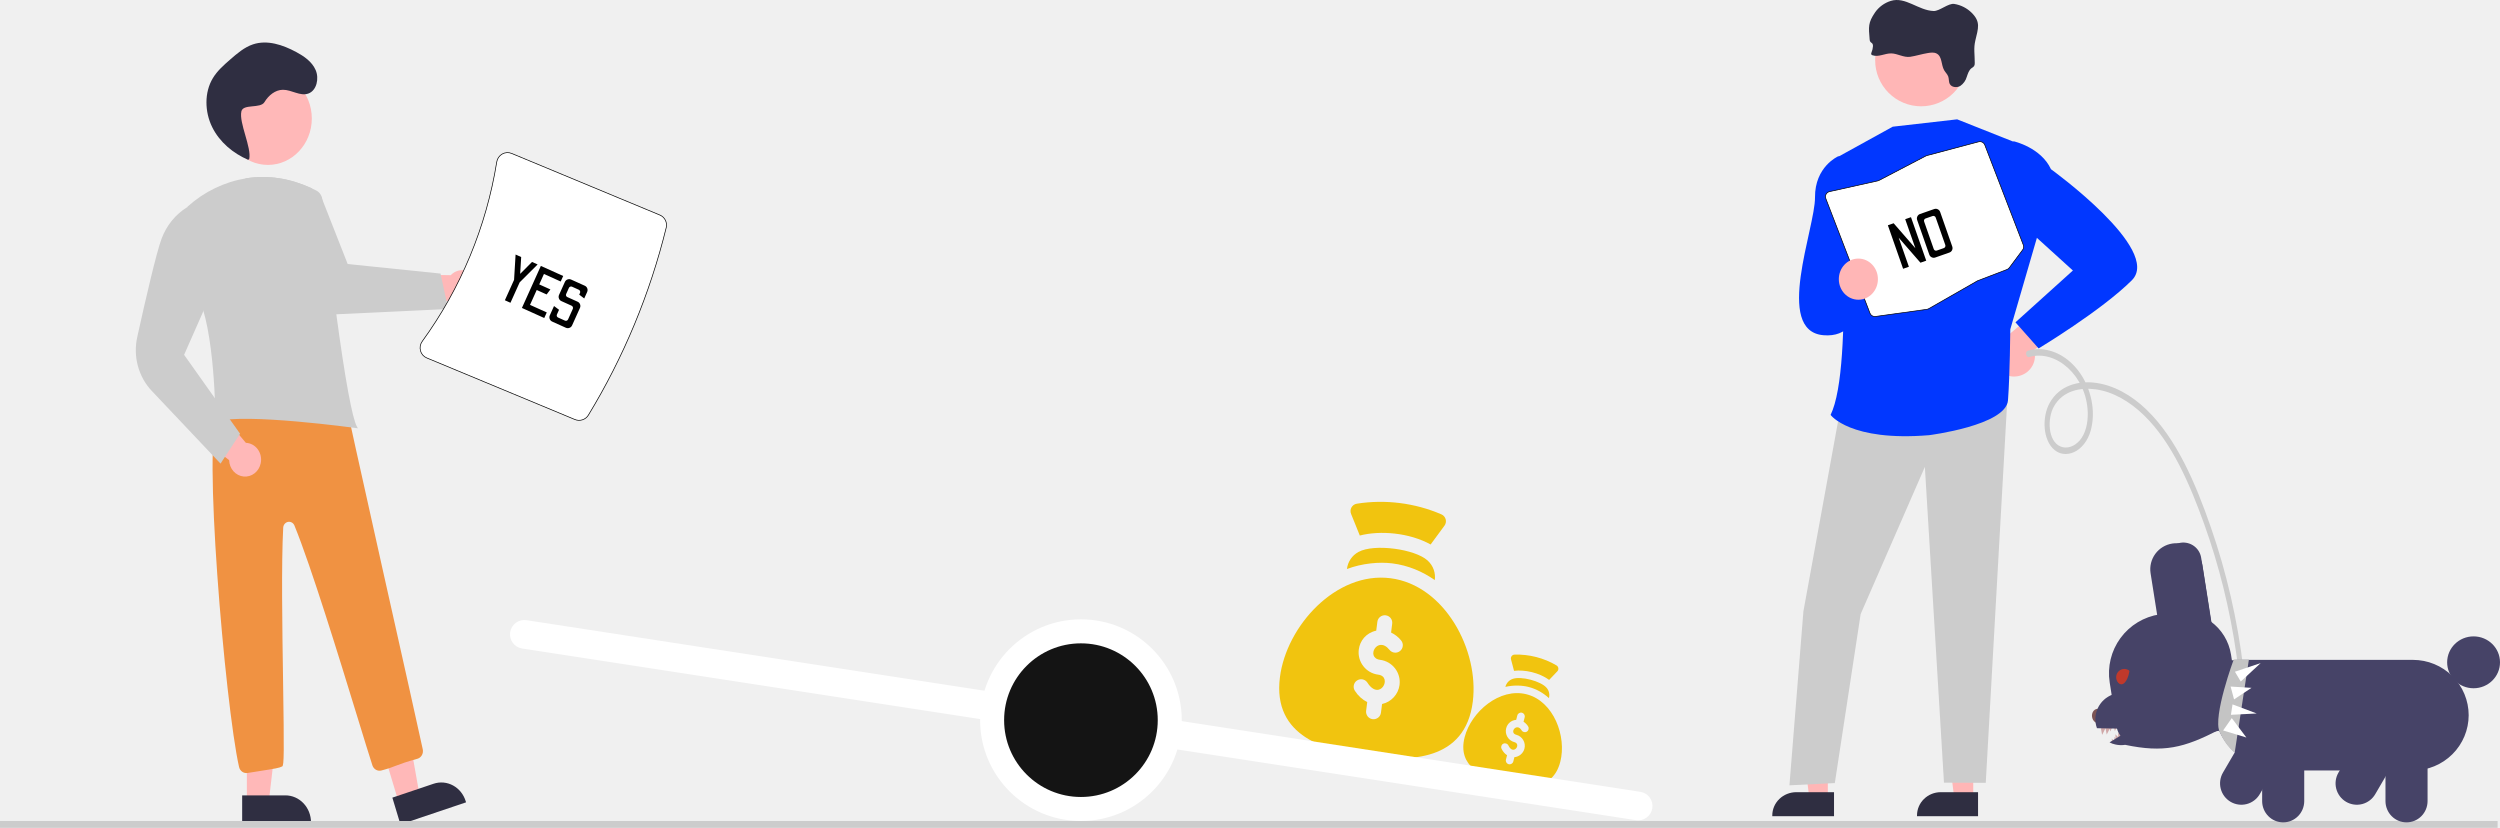
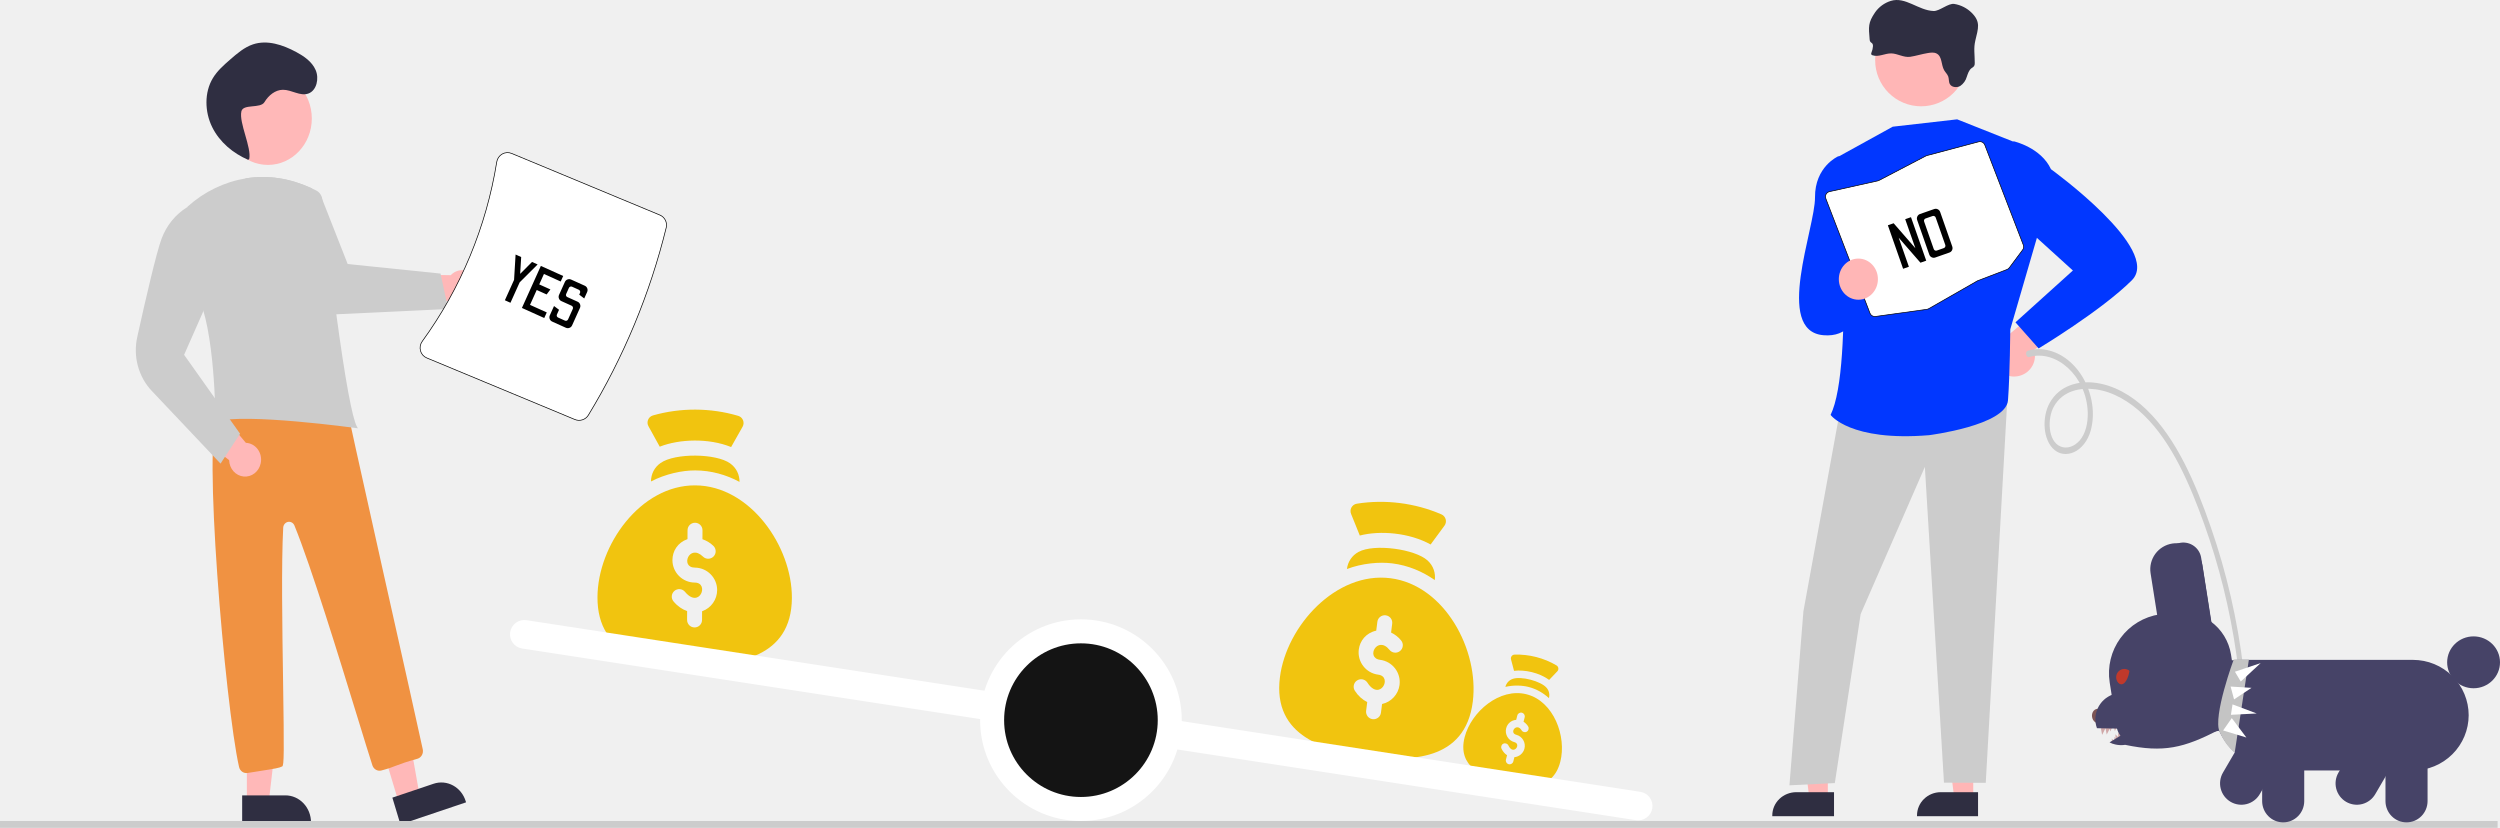
<svg xmlns="http://www.w3.org/2000/svg" viewBox="0 0 3645 1207" fill="none">
+   <path d="M1013.66 707.666C933.828 707.268 871.489 794.869 871.112 870.493C870.673 958.445 951.517 969.017 1012.35 969.321C1073.19 969.624 1154.13 959.86 1154.57 871.907C1154.95 796.283 1093.49 708.064 1013.66 707.666ZM1023.94 891.09C1023.84 891.125 1023.74 891.108 1023.64 891.142L1023.58 903.96C1023.55 909.987 1018.65 914.838 1012.62 914.808C1006.6 914.778 1001.75 909.877 1001.78 903.852L1001.84 890.957C994.666 888.497 987.804 883.862 981.959 876.826C978.107 872.197 978.737 865.322 983.377 861.47C987.996 857.617 994.871 858.238 998.723 862.877C1020.09 888.659 1034.8 849.503 1012.95 849.394C994.916 849.304 980.317 834.559 980.407 816.524C980.472 803.478 988.003 791.075 1002.36 786.044L1002.43 773.023C1002.46 766.997 1007.36 762.145 1013.39 762.176C1019.41 762.206 1024.26 767.106 1024.23 773.132L1024.17 786.189C1029.8 788.119 1035.29 791.168 1040.18 795.943C1044.48 800.159 1044.57 807.059 1040.35 811.361C1036.14 815.673 1029.24 815.755 1024.94 811.54C1004.98 792.066 991.255 827.481 1013.06 827.589C1031.1 827.679 1045.69 842.424 1045.6 860.459C1045.53 874.152 1036.83 886.471 1023.94 891.09Z" fill="#F1C40F" />
+   <path d="M1076.34 606.315C1036.15 594.404 992.29 594.185 951.987 605.695C945.224 607.616 941.961 615.44 945.562 621.655L961.905 651.258C990.635 639.992 1033.17 638.5 1065.97 651.782L1082.61 622.339C1086.27 616.16 1083.08 608.304 1076.34 606.315Z" fill="#F1C40F" />
+   <path d="M1064.44 675.532C1044.11 661.06 984.277 660.161 963.072 675.093C953.981 681.443 949.108 691.465 949.15 701.961C970.14 690.975 994.713 685.767 1013.77 685.862C1036.97 685.978 1058.68 692.128 1078.22 702.605C1078.36 692.494 1073.92 682.288 1064.44 675.532Z" fill="#F1C40F" />
  <path d="M2225.92 1012.31C2186.66 1002.18 2145.05 1037.57 2135.45 1074.77C2124.29 1118.03 2162.79 1133.3 2192.72 1141.02C2222.64 1148.74 2263.72 1154.01 2274.89 1110.74C2284.48 1073.54 2265.19 1022.44 2225.92 1012.31ZM2208.16 1103.93C2208.11 1103.94 2208.06 1103.92 2208.01 1103.92L2206.38 1110.23C2205.62 1113.19 2202.6 1114.97 2199.64 1114.21C2196.67 1113.44 2194.89 1110.43 2195.66 1107.46L2197.29 1101.12C2194.06 1099.01 2191.26 1095.88 2189.26 1091.68C2187.94 1088.92 2189.1 1085.62 2191.87 1084.3C2194.62 1082.98 2197.93 1084.14 2199.25 1086.9C2206.57 1102.26 2218.68 1084.8 2207.94 1082.03C2199.07 1079.74 2193.71 1070.66 2196 1061.79C2197.65 1055.37 2202.91 1050.2 2210.61 1049.51L2212.26 1043.11C2213.02 1040.14 2216.04 1038.36 2219.01 1039.13C2221.97 1039.89 2223.75 1042.91 2222.99 1045.87L2221.33 1052.3C2223.86 1053.95 2226.19 1056.13 2228 1059.09C2229.59 1061.7 2228.78 1065.11 2226.17 1066.71C2223.55 1068.31 2220.15 1067.49 2218.55 1064.88C2211.14 1052.8 2199.98 1068.54 2210.7 1071.3C2219.58 1073.59 2224.93 1082.67 2222.64 1091.54C2220.9 1098.28 2215.08 1103.26 2208.16 1103.93Z" fill="#F1C40F" />
  <path d="M2269.41 970.198C2251.1 959.33 2229.52 953.763 2208.24 954.416C2204.67 954.521 2202.09 957.969 2203.09 961.477L2207.45 978.092C2223.01 976.118 2244.14 980.678 2258.64 991.3L2270.5 978.869C2273.07 976.282 2272.48 972.017 2269.41 970.198Z" fill="#F1C40F" />
  <path d="M2254.93 1002.81C2246.72 993.15 2217.36 985.261 2205.06 989.976C2199.8 991.972 2196.15 996.302 2194.86 1001.48C2206.57 998.678 2219.32 999.171 2228.69 1001.59C2240.11 1004.53 2250.03 1010.26 2258.35 1017.86C2259.68 1012.89 2258.76 1007.31 2254.93 1002.81Z" fill="#F1C40F" />
  <path d="M2027.2 843.04C1948 833.045 1875.57 912.513 1866.11 987.543C1855.09 1074.8 1934.08 1095.02 1994.44 1102.64C2054.79 1110.26 2136.32 1110.3 2147.34 1023.04C2156.81 948.006 2106.4 853.036 2027.2 843.04ZM2015.35 1026.37C2015.25 1026.39 2015.15 1026.36 2015.05 1026.39L2013.44 1039.1C2012.69 1045.08 2007.24 1049.31 2001.26 1048.55C1995.28 1047.8 1991.06 1042.35 1991.81 1036.37L1993.42 1023.58C1986.6 1020.28 1980.34 1014.85 1975.39 1007.16C1972.12 1002.1 1973.57 995.353 1978.64 992.086C1983.69 988.818 1990.44 990.26 1993.71 995.329C2011.82 1023.49 2031.13 986.391 2009.45 983.655C1991.56 981.397 1978.84 965.003 1981.1 947.11C1982.73 934.166 1991.7 922.759 2006.56 919.492L2008.19 906.573C2008.95 900.594 2014.4 896.367 2020.37 897.122C2026.35 897.876 2030.58 903.325 2029.82 909.303L2028.19 922.258C2033.55 924.851 2038.63 928.538 2042.91 933.866C2046.67 938.568 2045.93 945.43 2041.23 949.193C2036.53 952.968 2029.67 952.219 2025.9 947.517C2008.43 925.784 1990.55 959.291 2012.18 962.022C2030.08 964.28 2042.8 980.673 2040.54 998.567C2038.82 1012.15 2028.7 1023.33 2015.35 1026.37Z" fill="#F1C40F" />
  <path d="M2101.62 749.964C2063.15 733.306 2019.63 727.813 1978.24 734.393C1971.29 735.486 1967.11 742.862 1969.94 749.464L1982.6 780.818C2012.48 773.089 2054.89 776.724 2085.85 793.853L2105.91 766.624C2110.29 760.931 2108.07 752.749 2101.62 749.964Z" fill="#F1C40F" />
  <path d="M2081.48 817.247C2063.04 800.435 2003.74 792.347 1980.9 804.621C1971.11 809.831 1965.07 819.195 1963.84 829.619C1986 821.237 2011.03 819.022 2029.93 821.408C2052.95 824.313 2073.76 833.03 2091.9 845.78C2093.26 835.76 2090.07 825.093 2081.48 817.247Z" fill="#F1C40F" />
  <path d="M2391.62 1154.49L767.671 904.233C756.262 902.475 745.587 910.298 743.829 921.708C742.071 933.117 749.895 943.791 761.304 945.55L2385.25 1195.81C2396.66 1197.57 2407.34 1189.74 2409.09 1178.33C2410.85 1166.92 2403.03 1156.25 2391.62 1154.49Z" fill="white" />
  <path d="M2940.13 548.78C2944.53 548.278 2948.76 546.824 2952.53 544.521C2956.31 542.218 2959.53 539.121 2961.96 535.449C2964.4 531.777 2966 527.619 2966.64 523.268C2967.29 518.916 2966.96 514.478 2965.69 510.264L3053 447.725L3000.7 428L2925.81 490.412C2918.83 493 2913.04 498.043 2909.55 504.586C2906.05 511.128 2905.1 518.716 2906.87 525.91C2908.63 533.105 2912.99 539.407 2919.12 543.622C2925.25 547.836 2932.72 549.672 2940.13 548.78H2940.13Z" fill="#FFB6B6" />
  <path d="M2876.99 1163L2849.22 1163L2836 1057H2877L2876.99 1163Z" fill="#FFB6B6" />
  <path d="M2884 1190L2795 1190V1188.9C2795 1179.91 2798.65 1171.28 2805.15 1164.93C2811.64 1158.57 2820.45 1155 2829.64 1155H2829.64L2884 1155L2884 1190Z" fill="#2F2E41" />
  <path d="M2664.99 1163L2637.89 1163L2625 1057H2665L2664.99 1163Z" fill="#FFB6B6" />
  <path d="M2674 1190L2584 1190V1188.9C2584 1179.91 2587.69 1171.28 2594.26 1164.93C2600.83 1158.57 2609.74 1155 2619.03 1155H2619.03L2674 1155L2674 1190Z" fill="#2F2E41" />
  <path d="M2687.65 571.778L2629.38 891.247L2609 1145L2675.17 1141.74L2712.83 895.323L2806.45 680.77L2834.32 1141.14L2895.23 1141.34L2928 559L2687.65 571.778Z" fill="#CCCCCC" />
  <path d="M2935.42 206.505L2853.53 174L2759.59 184.723L2679.95 228.645C2679.95 228.645 2704.31 533.45 2669 604.946C2669 604.946 2697.29 644.043 2812.57 634.499C2812.57 634.499 2924.87 620.34 2927.65 583.603C2930.43 546.866 2931.02 480.073 2931.02 480.073L2970 346.067L2935.42 206.505Z" fill="#0137FF" />
  <path d="M2711.78 233.912L2679.88 228C2679.88 228 2645.93 243.012 2646.28 287.747C2646.63 332.481 2586.32 482.459 2658.48 488.746C2730.64 495.034 2711.78 382.392 2711.78 382.392V233.912Z" fill="#0137FF" />
  <path d="M2910 224.875L2935.98 206C2935.98 206 2975.64 214.919 2990.31 246.701C2990.31 246.701 3152.95 364.124 3108.21 408.657C3063.48 453.19 2972.29 508 2972.29 508L2938.52 469.943L3022.29 394.4L2953.57 332.08L2910 224.875Z" fill="#0137FF" />
  <path d="M2868 87.996C2867.99 105.77 2860.92 122.813 2848.36 135.378C2835.8 147.942 2818.76 155 2801 155C2783.24 155 2766.2 147.942 2753.64 135.378C2741.08 122.813 2734.01 105.77 2734 87.996V85.422C2734.69 67.885 2742.22 51.317 2754.97 39.275C2767.73 27.232 2784.7 20.675 2802.23 21.012C2819.77 21.349 2836.47 28.553 2848.76 41.077C2861.05 53.6 2867.94 70.445 2867.95 87.996H2868Z" fill="#FFB6B6" />
  <path d="M2810.56 77.376C2814.89 76.671 2819.59 76.001 2823.47 77.978C2831.91 82.258 2829.97 94.393 2834.58 102.404C2836.4 105.584 2839.34 108.179 2840.55 111.617C2841.77 115.055 2841.02 119.352 2842.93 122.67C2845.68 127.465 2853.15 128.17 2858.06 125.317C2862.7 122.129 2866.06 117.426 2867.55 112.03C2869.18 107.457 2870.55 102.404 2874.49 99.413C2875.92 98.605 2877.2 97.565 2878.28 96.336C2879.09 94.708 2879.41 92.879 2879.18 91.076C2879.18 79.456 2877.36 70.449 2880.01 59.19C2884.26 41.038 2888.14 32.065 2874.69 18.606C2867.81 11.801 2858.95 7.305 2849.36 5.749C2840.69 4.339 2827.94 16.337 2819.17 16.062C2796.87 15.186 2778.05 -5.304 2756.78 1.314C2747.49 4.211 2739.43 10.095 2733.87 18.039C2723.48 33.234 2724.41 39.113 2725.92 57.248C2725.9 58.624 2726.3 59.975 2727.08 61.115C2727.86 62.043 2729.13 62.542 2729.89 63.487C2730.71 64.736 2731.02 66.248 2730.75 67.716C2730.52 70.67 2729.83 73.57 2728.69 76.311C2728.41 76.769 2728.23 77.286 2728.18 77.822C2728.12 78.358 2728.19 78.899 2728.38 79.405C2728.81 79.979 2729.42 80.391 2730.11 80.573C2738.78 83.668 2748.14 77.703 2757.41 77.858C2766.68 78.012 2775.48 84.166 2785.05 82.825C2793.49 81.536 2802.05 78.768 2810.56 77.376Z" fill="#2F2E41" />
  <path d="M2811.04 450.575L2811.04 450.575C2810.5 450.781 2809.94 450.925 2809.36 451.004L2809.36 451.005L2734.54 461.424L2734.54 461.424C2732.84 461.666 2731.11 461.325 2729.63 460.456C2728.16 459.588 2727.02 458.243 2726.41 456.645L2726.41 456.643L2662.01 289.466L2661.54 289.646L2662.01 289.466C2661.61 288.451 2661.45 287.364 2661.51 286.279C2661.58 285.193 2661.88 284.135 2662.4 283.177C2662.92 282.218 2663.63 281.382 2664.5 280.724C2665.36 280.074 2666.35 279.614 2667.4 279.375C2667.41 279.372 2667.42 279.369 2667.43 279.366L2667.43 279.366L2737.8 263.703L2737.8 263.703C2738.38 263.572 2738.95 263.365 2739.48 263.089L2739.48 263.088L2807.92 227.394L2807.92 227.394C2808.42 227.135 2808.94 226.932 2809.48 226.788L2809.48 226.788L2884.8 206.759L2884.8 206.758C2886.61 206.274 2888.53 206.475 2890.2 207.325C2891.87 208.174 2893.16 209.61 2893.83 211.355L2893.83 211.356L2949.99 357.124L2949.99 357.125C2950.45 358.316 2950.6 359.604 2950.43 360.869C2950.26 362.134 2949.76 363.334 2948.99 364.356L2948.99 364.357L2929.57 390.374L2929.97 390.673L2929.57 390.374C2928.72 391.523 2927.55 392.405 2926.21 392.918L2926.21 392.918L2883.76 409.189L2883.76 409.189C2883.44 409.315 2883.12 409.466 2882.81 409.64L2883.06 410.074L2882.81 409.64L2812.09 450.076C2811.75 450.269 2811.4 450.436 2811.04 450.575Z" fill="white" stroke="black" />
  <path d="M2892.34 241.778L2686.48 320.893L2690.01 330.066L2895.87 250.952L2892.34 241.778Z" fill="white" />
  <path d="M2904.09 272.357L2698.23 351.471L2701.76 360.644L2907.62 281.53L2904.09 272.357Z" fill="white" />
  <path d="M2927.83 334.124L2721.97 413.239L2725.49 422.412L2931.36 343.297L2927.83 334.124Z" fill="white" />
  <path d="M2845.52 228L2907 388.473L2897.85 392L2836 230.549L2845.52 228Z" fill="white" />
  <path d="M2776 256L2763.49 291.233L2759.15 303.452L2749.03 331.968L2746.87 338.063L2744.7 344.189L2741.84 352.23L2721.33 410L2716 395.957L2732.72 348.847L2736.5 338.182L2737.06 336.626L2741.53 324.014L2747.18 308.113L2751.52 295.889L2763.28 262.732L2763.29 262.729L2776 256Z" fill="white" />
  <path d="M2722.79 277L2787 442.602L2776.91 444L2713 279.17L2722.79 277Z" fill="white" />
  <path d="M2709.5 437C2725.24 437 2738 423.569 2738 407C2738 390.431 2725.24 377 2709.5 377C2693.76 377 2681 390.431 2681 407C2681 423.569 2693.76 437 2709.5 437Z" fill="#FFB6B6" />
  <path d="M390.624 240.451C355.279 240.451 326.626 210.147 326.626 172.767C326.626 135.386 355.279 105.083 390.624 105.083C425.97 105.083 454.623 135.386 454.623 172.767C454.623 210.147 425.97 240.451 390.624 240.451Z" fill="#FFB8B8" />
  <path d="M581.358 1169.97L611.793 1159.71L588.858 1030.67L543.938 1045.81L581.358 1169.97Z" fill="#FFB8B8" />
  <path d="M632.143 1142.71L572.062 1162.96L583.842 1202.05L679.5 1169.8L679.059 1168.34C677.57 1163.4 675.175 1158.82 672.012 1154.85C668.848 1150.89 664.977 1147.63 660.621 1145.25C656.264 1142.87 651.507 1141.42 646.621 1140.98C641.735 1140.55 636.815 1141.13 632.143 1142.71Z" fill="#2F2E41" />
  <path d="M359.914 1169.3H391.861L407.063 1038.99H359.914V1169.3Z" fill="#FFB8B8" />
  <path d="M416.128 1159.65H353.068V1200.68H453.468V1199.14C453.468 1193.96 452.502 1188.82 450.626 1184.03C448.749 1179.24 445.999 1174.88 442.531 1171.22C439.064 1167.55 434.947 1164.64 430.417 1162.66C425.887 1160.67 421.031 1159.65 416.128 1159.65Z" fill="#2F2E41" />
  <path d="M360.85 1127.02L371.632 1125.31C404.332 1120.16 406.29 1119.85 411.482 1117.44C414.133 1116.21 414.319 1097.6 412.727 992.964C411.56 916.161 410.105 820.576 412.929 769.261C413.045 767.236 413.803 765.312 415.08 763.799C416.357 762.285 418.079 761.271 419.968 760.919C421.857 760.567 423.803 760.898 425.492 761.859C427.181 762.82 428.515 764.354 429.278 766.215C453.61 825.64 494.431 958.623 521.444 1046.62C530.84 1077.23 538.262 1101.41 542.957 1115.9C543.864 1118.64 545.705 1120.93 548.119 1122.31C550.534 1123.69 553.349 1124.07 556.015 1123.38C578.245 1117.5 576.758 1115 608.42 1106.34C611.159 1105.6 613.522 1103.77 615.014 1101.23C616.506 1098.69 617.011 1095.64 616.424 1092.71C610.698 1064.15 505.899 601.058 497.877 557.036C497.605 555.529 497.054 554.094 496.256 552.813C495.457 551.533 494.426 550.433 493.223 549.576C492.02 548.719 490.668 548.123 489.246 547.822C487.824 547.521 486.359 547.521 484.937 547.822C461.342 552.85 446.987 558.184 423.67 563.342C398.51 568.908 372.493 574.664 347.116 580.036C344.59 580.573 342.326 582.041 340.727 584.177C334.448 592.565 325.137 597.273 315.279 602.257C308.633 605.617 323.693 605.314 317.905 610.16C294.466 629.784 328.172 1028.27 348.539 1118.27C349.192 1121.09 350.817 1123.55 353.094 1125.16C355.371 1126.78 358.137 1127.44 360.85 1127.02V1127.02Z" fill="#F09242" />
  <path d="M380.14 675.37C380.867 671.873 380.861 668.248 380.121 664.753C379.38 661.258 377.925 657.978 375.856 655.142C373.787 652.306 371.156 649.985 368.147 648.341C365.138 646.698 361.825 645.772 358.441 645.629L306.714 583.88L274.592 624.921L334.079 670.881C334.229 676.909 336.464 682.67 340.361 687.071C344.258 691.473 349.546 694.209 355.224 694.763C360.902 695.316 366.574 693.647 371.166 690.073C375.758 686.499 378.951 681.268 380.14 675.37V675.37Z" fill="#FFB8B8" />
  <path d="M363.346 231.992C367.083 215.225 348.194 179.146 351.931 162.379C354.461 151.024 379.708 158.743 385.6 148.88C391.492 139.018 401.361 131.028 412.392 130.897C425.07 130.746 437.545 140.692 449.555 136.394C461.699 132.047 465.58 114.46 460.212 102.148C454.843 89.836 443.277 81.99 431.851 75.843C412.393 65.374 389.737 57.729 368.912 64.655C356.322 68.842 345.796 77.915 335.61 86.788C326.325 94.877 316.883 103.149 310.392 113.86C297.676 134.844 298.443 163.118 309.31 185.234C320.177 207.349 339.978 223.579 361.796 232.999" fill="#2F2E41" />
  <path d="M520.493 622.189C513.585 609.985 503.098 552.806 490.165 456.832C481.361 391.315 473.689 324.744 469.883 290.74C469.587 287.987 468.636 285.36 467.117 283.103C465.598 280.846 463.563 279.035 461.201 277.838C458.731 276.577 456.275 275.384 453.835 274.259C422.314 259.759 390.37 254.955 358.895 259.978C327.468 265.083 297.989 279.288 273.725 301.021L273.439 301.307L273.365 301.715C273.228 302.471 260.009 377.806 287.085 428.704C313.788 478.924 314.1 611.919 314.1 613.256V614.965L315.655 614.497C357.197 601.943 517.672 623.906 519.288 624.13L521.787 624.475L520.493 622.189Z" fill="#CCCCCC" />
  <path d="M350.023 632.392L268.419 517.321L310.499 421.956L307.444 308.855L272.945 302.114L272.579 302.308C255.82 312.674 242.829 328.681 235.681 347.771C228.018 368.034 212.122 436.974 200.137 491.24C197.007 505.206 197.319 519.788 201.045 533.589C204.77 547.391 211.783 559.95 221.413 570.064L321.519 675.936L350.023 632.392Z" fill="#CCCCCC" />
  <path d="M692.601 404.341C690.65 401.413 688.116 398.974 685.178 397.194C682.239 395.414 678.967 394.338 675.592 394.04C672.217 393.742 668.822 394.231 665.645 395.471C662.468 396.711 659.586 398.673 657.204 401.218L579.208 399.948L586.187 452.712L658.396 437.273C662.705 441.222 668.233 443.363 673.935 443.29C679.636 443.217 685.113 440.934 689.33 436.875C693.546 432.815 696.208 427.261 696.811 421.265C697.414 415.269 695.916 409.247 692.601 404.341Z" fill="#FFB8B8" />
  <path d="M653.452 450.494L642.296 398.863L506.925 384.945L469.816 290.555L468.73 287.768L454.145 274.465L453.834 274.258C422.315 259.76 390.373 254.956 358.894 259.978L357.789 260.155L357.859 261.334C358.568 273.413 361.5 285.23 366.491 296.121C380.494 326.839 466.65 457.416 467.518 458.731L467.902 459.313L653.452 450.494Z" fill="#CCCCCC" />
  <path d="M746.042 223.72L746.043 223.721L962.009 313.499L962.201 313.038L962.01 313.499C965.482 314.941 968.329 317.569 970.046 320.916C971.762 324.262 972.236 328.108 971.383 331.771C947.681 428.249 909.36 520.53 857.752 605.407C855.76 608.596 852.702 610.974 849.122 612.117C845.541 613.261 841.67 613.097 838.199 611.652L838.007 612.114L838.199 611.652L622.233 521.874L622.231 521.873C620.028 520.966 618.06 519.567 616.478 517.785C614.896 516.002 613.742 513.881 613.103 511.584L613.101 511.581L613.092 511.547L613.091 511.545C612.437 509.198 612.324 506.734 612.76 504.337C613.199 501.928 614.181 499.65 615.632 497.678L615.633 497.675C671.853 420.225 709.061 330.622 724.248 236.115L724.248 236.112C724.622 233.691 725.543 231.388 726.94 229.376C728.338 227.365 730.175 225.7 732.313 224.506L732.314 224.506C734.392 223.339 736.708 222.662 739.087 222.526C741.466 222.389 743.845 222.798 746.042 223.72Z" fill="white" stroke="black" />
  <path d="M736.105 437.775L749.52 408.019L751.736 371.108L759.875 374.777L758.408 399.284L775.715 381.919L783.854 385.589L757.659 411.689L744.244 441.445L736.105 437.775ZM760.95 448.977L788.571 387.716L821.127 402.394L817.497 410.445L793.08 399.437L786.214 414.664L802.492 422.004L796.985 429.314L782.545 422.804L772.759 444.508L797.176 455.516L793.506 463.655L760.95 448.977ZM805.109 468.886C803.358 468.097 802.147 466.814 801.474 465.036C800.801 463.258 800.859 461.494 801.648 459.744L807.764 446.179L815.075 451.686L812.036 458.425C811.642 459.3 811.592 460.19 811.886 461.095C812.264 461.968 812.862 462.589 813.679 462.957L823.656 467.455C824.531 467.85 825.392 467.887 826.238 467.566C827.169 467.214 827.832 466.6 828.227 465.725L835.172 450.322C835.566 449.447 835.574 448.573 835.195 447.7C834.901 446.795 834.317 446.146 833.441 445.751L818.564 439.043C816.813 438.254 815.602 436.971 814.929 435.193C814.256 433.415 814.314 431.651 815.103 429.901L823.587 411.085C824.376 409.335 825.659 408.123 827.437 407.45C829.215 406.778 830.979 406.836 832.729 407.625L852.595 416.582C854.346 417.371 855.557 418.654 856.23 420.432C856.903 422.21 856.845 423.974 856.055 425.724L851.794 435.176L844.523 429.581L845.667 427.043C846.062 426.168 846.07 425.294 845.691 424.421C845.397 423.516 844.812 422.866 843.937 422.472L833.96 417.973C833.144 417.605 832.27 417.597 831.338 417.95C830.492 418.27 829.871 418.868 829.477 419.743L825.492 428.582C825.097 429.457 825.047 430.347 825.341 431.252C825.72 432.125 826.317 432.746 827.134 433.114L842.099 439.861C843.85 440.65 845.061 441.934 845.734 443.711C846.407 445.489 846.349 447.253 845.56 449.003L834.117 474.383C833.328 476.133 832.044 477.345 830.267 478.018C828.489 478.69 826.725 478.632 824.975 477.843L805.109 468.886Z" fill="black" />
  <path d="M2774.73 391.874L2752.51 328.453L2760.94 325.502L2792.61 361.909L2777.79 319.598L2786.21 316.646L2808.43 380.067L2800.01 383.019L2768.33 346.612L2783.15 388.922L2774.73 391.874ZM2821.5 375.487C2819.81 376.08 2818.11 375.964 2816.4 375.14C2814.69 374.316 2813.5 372.968 2812.85 371.095L2795.26 320.902C2794.61 319.03 2794.69 317.237 2795.51 315.524C2796.34 313.811 2797.6 312.659 2799.29 312.066L2819.85 304.861C2821.79 304.184 2823.58 304.268 2825.23 305.114C2826.94 305.938 2828.13 307.286 2828.78 309.158L2846.37 359.351C2847.02 361.224 2846.94 363.016 2846.12 364.729C2845.35 366.421 2844 367.605 2842.07 368.282L2821.5 375.487ZM2823.75 365.343L2833.99 361.756C2835.01 361.396 2835.71 360.778 2836.08 359.902C2836.52 359.005 2836.56 358.074 2836.22 357.107L2822.26 317.243C2821.9 316.216 2821.28 315.517 2820.4 315.145C2819.57 314.693 2818.64 314.646 2817.61 315.006L2807.37 318.592C2806.53 318.889 2805.89 319.485 2805.46 320.383C2805.06 321.198 2805.05 322.119 2805.41 323.146L2819.37 363.011C2819.71 363.977 2820.3 364.687 2821.13 365.14C2822.03 365.571 2822.9 365.639 2823.75 365.343Z" fill="black" />
  <path d="M0 1202L3641.5 1202" stroke="#CCCCCC" stroke-width="10" />
  <path d="M3078.95 1076.92L3084.19 1082.4L3079.23 1084.25L3078.95 1076.92Z" fill="#D0A8A8" />
  <path d="M3084.28 1070.6L3089.52 1076.07L3084.57 1077.93L3084.28 1070.6Z" fill="#D0A8A8" />
  <path d="M3082.76 1074.54L3088 1080.01L3083.04 1081.87L3082.76 1074.54Z" fill="#D0A8A8" />
  <path d="M3088.09 1068.21L3093.33 1073.68L3088.37 1075.54L3088.09 1068.21Z" fill="#D0A8A8" />
  <path d="M3083.41 1066L3081.14 1054.25L3088.9 1055.36L3083.41 1066Z" fill="#D0A8A8" />
  <path d="M3071.61 1070.94L3069.35 1059.19L3077.1 1060.31L3071.61 1070.94Z" fill="#D0A8A8" />
  <path d="M3076.68 1066.5L3074.42 1054.76L3082.17 1055.87L3076.68 1066.5Z" fill="#D0A8A8" />
  <path d="M3064.89 1071.45L3062.62 1059.7L3070.38 1060.82L3064.89 1071.45Z" fill="#D0A8A8" />
  <path d="M2958.68 520.504C2998.01 509.081 3042.56 548.606 3043.94 601.667C3044.33 616.591 3040.93 632.264 3031.99 642.417C3024.61 650.799 3013.63 655.027 3004.09 650.93C2985.73 643.046 2984.75 610.18 2994.6 592.627C3007.93 568.86 3034.35 564.801 3055.31 567.628C3080.93 571.084 3105.29 585.52 3125.72 605.308C3166.64 644.92 3192.69 705.631 3213.77 764.289C3235.36 824.461 3251.06 887.84 3260.5 952.975C3261.69 961.156 3262.78 969.359 3263.77 977.584C3264.05 978.789 3264.69 979.804 3265.55 980.409C3266.41 981.015 3267.42 981.162 3268.36 980.818C3269.28 980.439 3270.06 979.616 3270.53 978.52C3271 977.424 3271.12 976.138 3270.87 974.928C3262.24 903.85 3246.3 834.56 3223.46 768.878C3201.39 705.308 3173.55 639.369 3129.27 596.946C3107.2 575.797 3081.13 561.081 3053.54 557.934C3030.32 555.284 3002.82 561.597 2988.38 587.548C2976.99 608.022 2978.14 642.047 2995.77 656.306C3005.46 664.145 3017.78 663.229 3027.84 657.134C3033.18 653.746 3037.89 648.906 3041.63 642.95C3045.37 636.994 3048.05 630.064 3049.5 622.642C3055.76 593.172 3046.25 561.297 3029.96 540.233C3014.66 520.408 2993.88 509.178 2972.15 509C2966.92 509.074 2961.71 509.872 2956.61 511.38C2951.97 512.729 2954.05 521.85 2958.68 520.504Z" fill="#CCCCCC" />
  <path d="M3050.24 1045.32C3049.35 1039.56 3052.58 1034.29 3057.46 1033.54C3062.33 1032.79 3067.01 1036.85 3067.9 1042.61C3068.79 1048.36 3065.56 1053.64 3060.68 1054.39C3055.81 1055.14 3051.13 1051.08 3050.24 1045.32Z" fill="#3E0101" fill-opacity="0.65" />
  <path d="M3463.1 1157.91L3506.57 1083.49L3452.97 1052.01L3409.5 1126.42V1126.43C3405.34 1133.55 3404.17 1142.05 3406.25 1150.04C3408.33 1158.03 3413.5 1164.87 3420.6 1169.04C3427.71 1173.22 3436.18 1174.39 3444.15 1172.3C3452.12 1170.21 3458.94 1165.03 3463.1 1157.91Z" fill="#464367" />
  <path d="M3606.47 1003.48C3585.19 1003.48 3567.94 986.552 3567.94 965.665C3567.94 944.778 3585.19 927.846 3606.47 927.846C3627.75 927.846 3645 944.778 3645 965.665C3645 986.552 3627.75 1003.48 3606.47 1003.48Z" fill="#464367" />
  <path d="M3294.69 1157.93L3338.17 1083.49L3284.56 1052.01L3241.09 1126.44C3236.93 1133.57 3235.77 1142.06 3237.85 1150.05C3239.94 1158.04 3245.1 1164.87 3252.2 1169.04C3259.31 1173.21 3267.77 1174.39 3275.74 1172.3C3283.71 1170.22 3290.52 1165.05 3294.69 1157.93Z" fill="#464367" />
  <path d="M3599.33 1042.73C3599.31 1021.35 3590.75 1000.86 3575.53 985.74C3560.31 970.624 3539.67 962.121 3518.15 962.097H3261.16C3252.07 962.108 3243.35 965.702 3236.91 972.091C3230.48 978.48 3226.86 987.143 3226.85 996.179V1025.22C3226.88 1051.24 3237.3 1076.19 3255.82 1094.59C3274.35 1112.98 3299.46 1123.33 3325.66 1123.36H3518.15C3539.67 1123.34 3560.31 1114.84 3575.53 1099.72C3590.75 1084.6 3599.31 1064.11 3599.33 1042.73Z" fill="#464367" />
  <path d="M3539.39 1167.95V1081.98H3478.03V1167.95C3478.03 1176.19 3481.26 1184.08 3487.01 1189.91C3492.77 1195.73 3500.57 1199 3508.71 1199C3516.85 1199 3524.65 1195.73 3530.41 1189.91C3536.16 1184.08 3539.39 1176.19 3539.39 1167.95Z" fill="#464367" />
  <path d="M3359.58 1167.93V1081.98H3298.21V1167.93C3298.2 1172 3298.99 1176.04 3300.53 1179.81C3302.07 1183.58 3304.33 1187.01 3307.18 1189.9C3310.03 1192.78 3313.42 1195.07 3317.14 1196.63C3320.87 1198.2 3324.86 1199 3328.89 1199C3332.92 1199 3336.92 1198.2 3340.64 1196.63C3344.37 1195.07 3347.75 1192.78 3350.6 1189.9C3353.45 1187.01 3355.71 1183.58 3357.25 1179.81C3358.79 1176.04 3359.58 1172 3359.58 1167.93Z" fill="#464367" />
  <path d="M3211.22 824.395C3209.62 814.403 3204.11 805.426 3195.91 799.435C3187.7 793.444 3177.46 790.928 3167.44 792.438C3157.42 793.948 3148.43 799.362 3142.46 807.492C3136.48 815.621 3133.99 825.801 3135.55 835.799L3151.18 934.853L3226.85 923.448L3211.22 824.395Z" fill="#464367" />
  <path d="M3209.3 813.279C3208.78 809.876 3207.58 806.609 3205.79 803.665C3203.99 800.72 3201.64 798.156 3198.86 796.118C3196.07 794.081 3192.92 792.609 3189.57 791.788C3186.22 790.967 3182.74 790.813 3179.33 791.333C3175.93 791.854 3172.66 793.04 3169.72 794.824C3166.77 796.607 3164.21 798.953 3162.18 801.728C3160.14 804.502 3158.68 807.651 3157.86 810.994C3157.05 814.337 3156.9 817.809 3157.43 821.212L3174.66 931.928L3226.53 923.995L3209.3 813.279Z" fill="#464367" />
  <path d="M3265.24 1033.22L3252.77 954.159C3249.72 934.966 3239.16 917.716 3223.41 906.195C3207.66 894.673 3188.01 889.821 3168.76 892.702L3148.87 895.701C3125.93 899.188 3105.37 911.61 3091.69 930.241C3078.02 948.873 3072.36 972.192 3075.94 995.084L3086.21 1060.22C3087.35 1067.41 3091.31 1073.87 3097.2 1078.18C3103.1 1082.49 3110.46 1084.31 3117.66 1083.23L3242.34 1064.43C3249.54 1063.33 3256 1059.43 3260.29 1053.58C3264.58 1047.73 3266.36 1040.41 3265.24 1033.22Z" fill="#464367" />
  <path d="M3236.13 1066.99C3226.14 1044.16 3256.82 961.384 3256.82 961.384H3278.94L3258.25 1096.96C3258.25 1096.96 3246.12 1089.82 3236.13 1066.99Z" fill="#C4C4C4" />
  <path d="M3296.16 966.686L3267.02 993.663L3258.53 979.364L3296.16 966.686Z" fill="white" />
  <path d="M3282.67 1002.87L3257.26 1019.71L3252.24 1000.99L3282.67 1002.87Z" fill="white" />
  <path d="M3290.31 1040.25L3252.67 1042.19L3255.02 1027L3290.31 1040.25Z" fill="white" />
  <path d="M3275.23 1075.31L3241.31 1065.02L3253.92 1046.99L3275.23 1075.31Z" fill="white" />
  <path fill-rule="evenodd" clip-rule="evenodd" d="M3087.15 1010.87L3222.98 989.492L3234.34 1064.6C3184.09 1090.36 3154.81 1097.79 3098.51 1085.98C3090.66 1087.2 3082.7 1085.9 3075.72 1082.37L3108.05 1062.7L3057.36 1061.72C3056.48 1059.34 3055.84 1056.86 3055.46 1054.31C3053.95 1044.36 3056.45 1034.21 3062.39 1026.06C3068.33 1017.92 3077.24 1012.46 3087.15 1010.87Z" fill="#464367" />
  <mask id="mask0" mask-type="alpha" maskUnits="userSpaceOnUse" x="3079" y="937" width="27" height="61">
    <ellipse cx="3092.7" cy="967.806" rx="12.844" ry="29.97" fill="white" />
  </mask>
  <g mask="url(#mask0)">
    <ellipse cx="3097.29" cy="987.473" rx="11.927" ry="12.175" fill="#C0392B" />
  </g>
  <circle cx="1576" cy="1050" r="129.5" fill="#141414" stroke="white" stroke-width="35" />
</svg>
